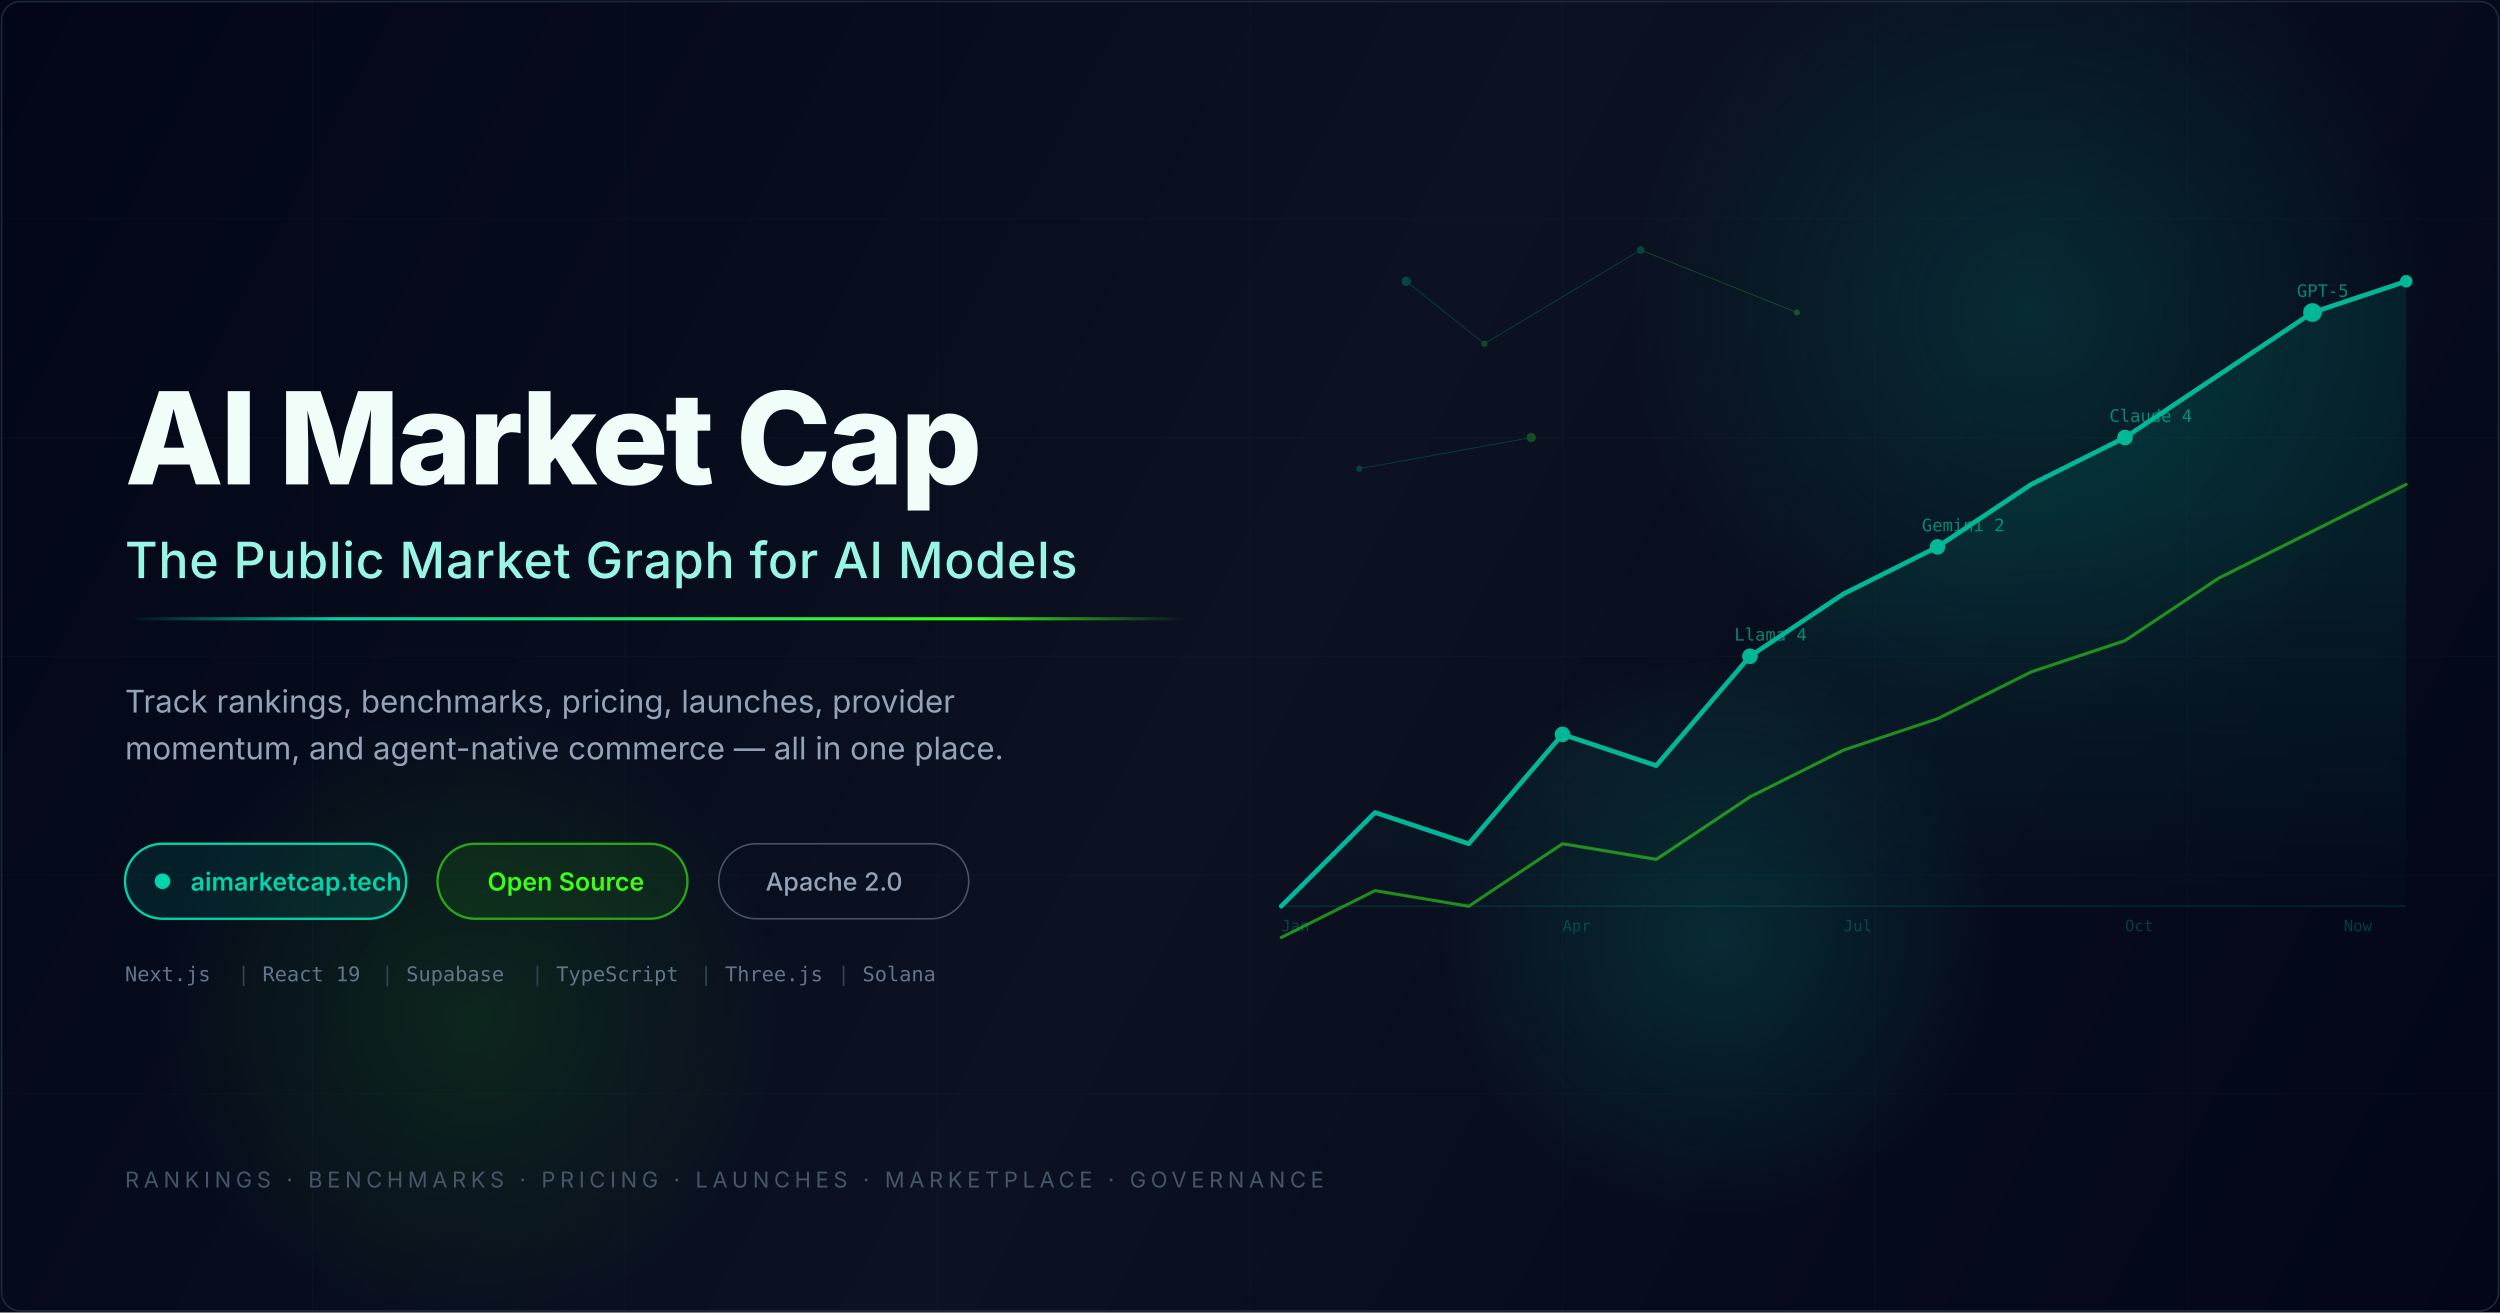
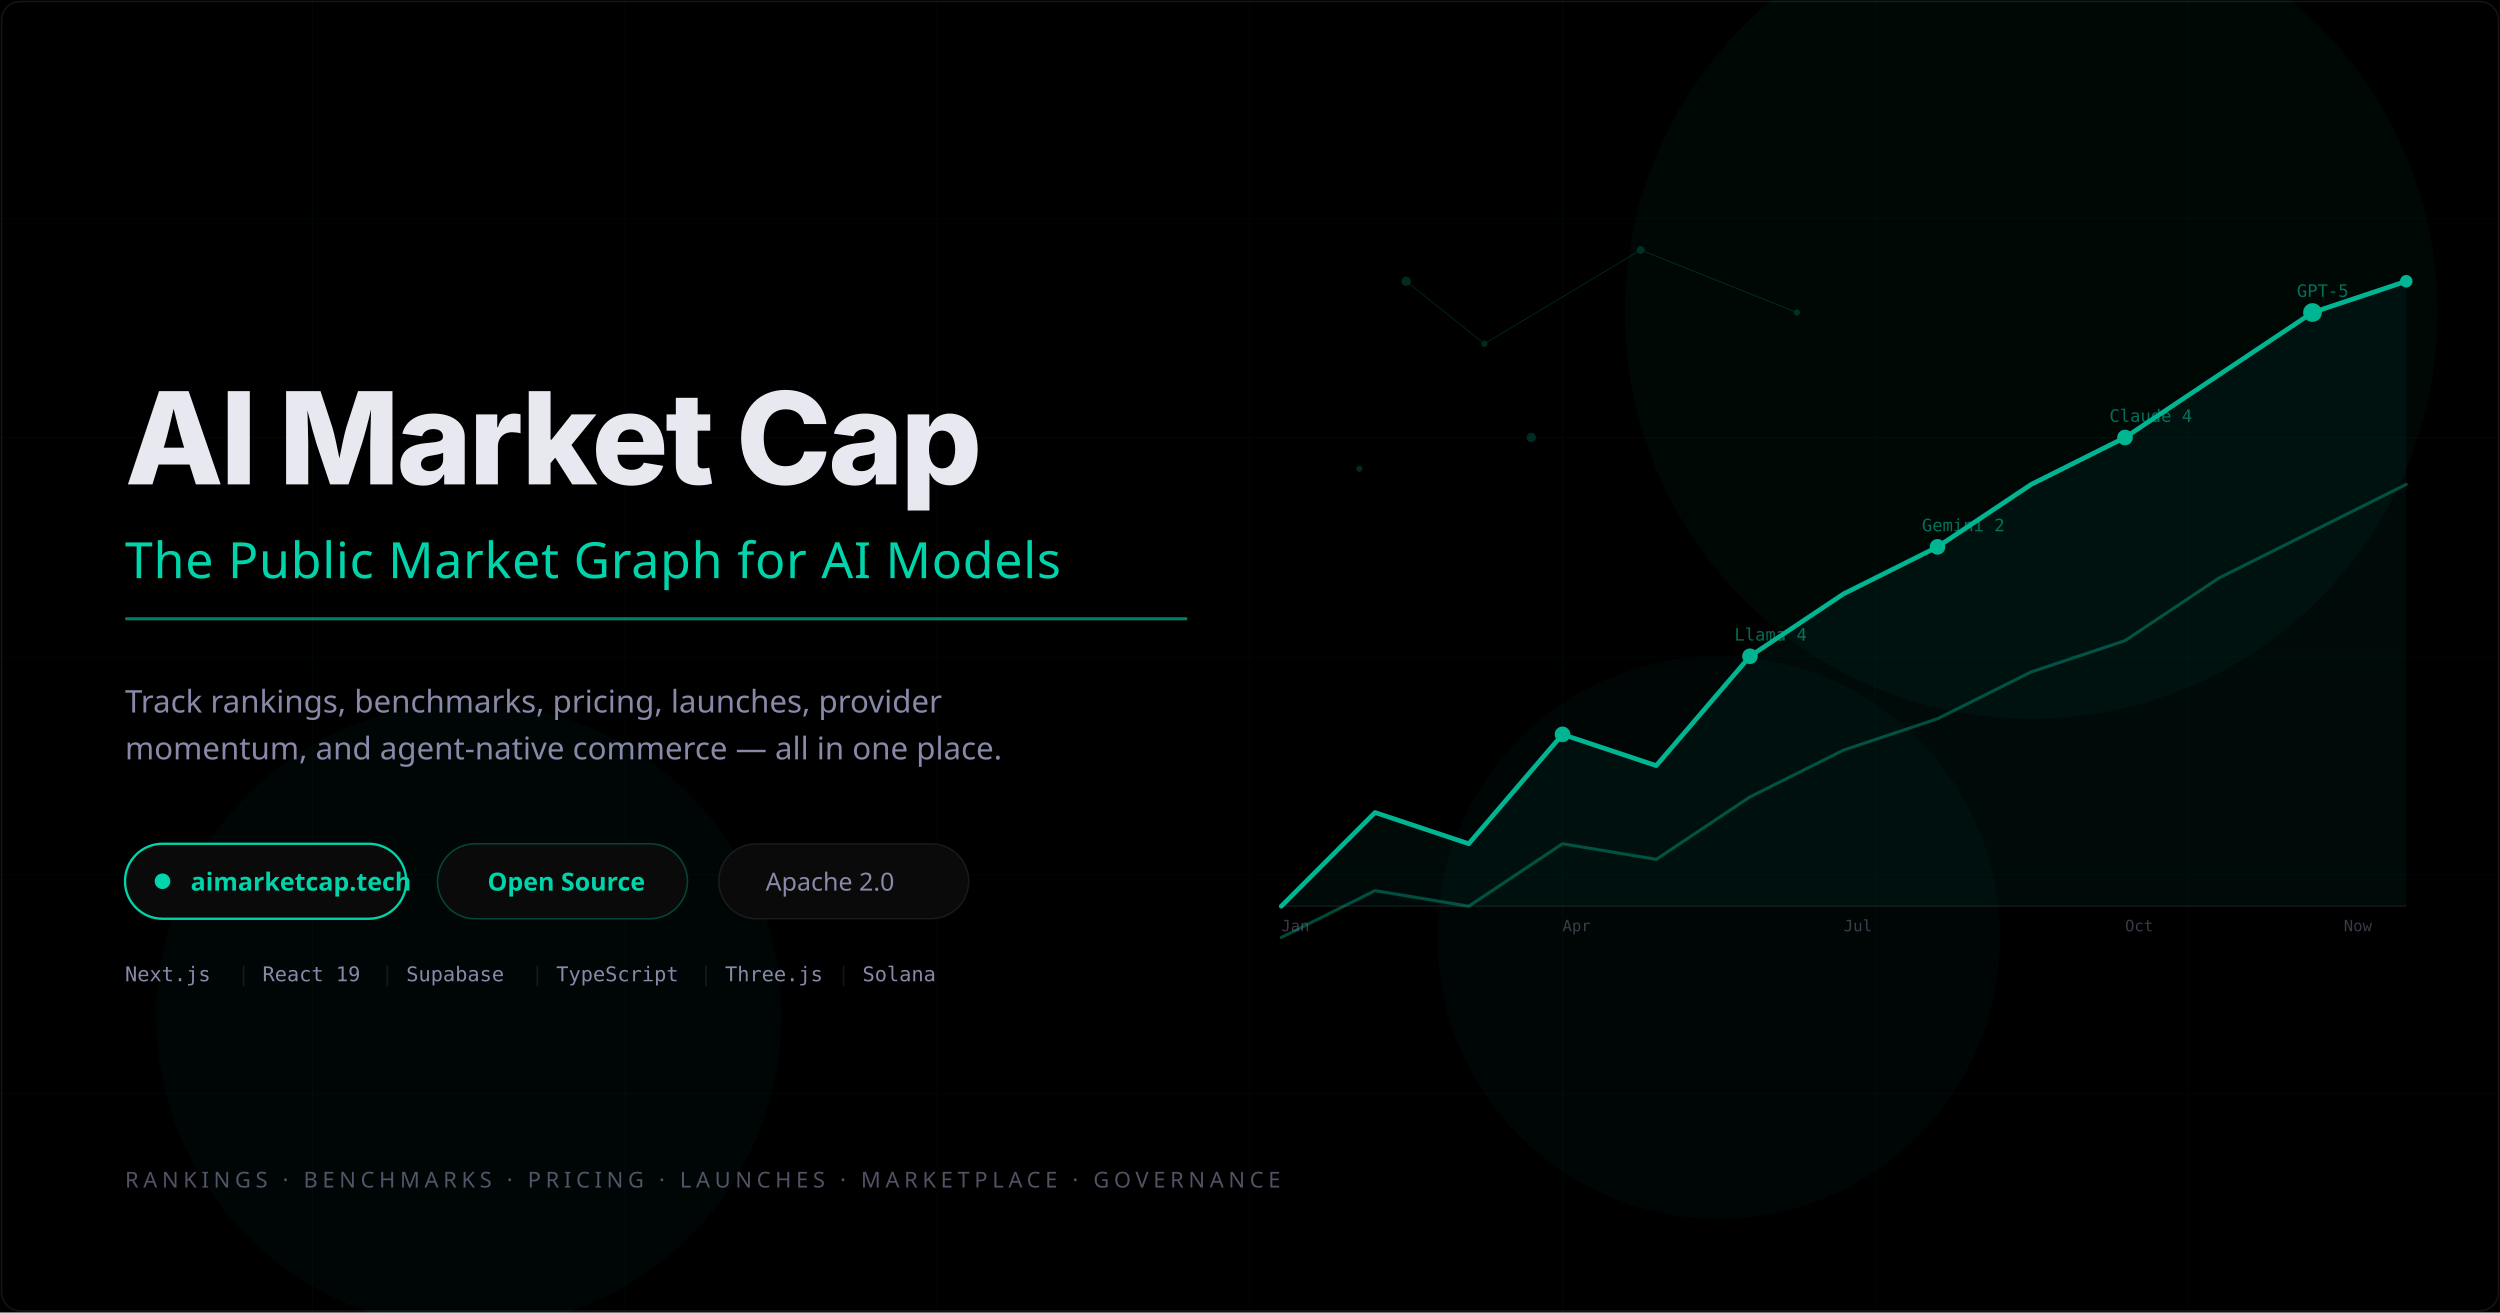
<svg xmlns="http://www.w3.org/2000/svg" width="1600" height="840" viewBox="0 0 1600 840" fill="none">
-   <defs>
-     <linearGradient id="bgGrad" x1="0" y1="0" x2="1600" y2="840" gradientUnits="userSpaceOnUse">
-       <stop offset="0%" stop-color="#020617" />
-       <stop offset="50%" stop-color="#0C1222" />
-       <stop offset="100%" stop-color="#020617" />
-     </linearGradient>
-     <linearGradient id="glowLine" x1="0" y1="0" x2="1" y2="0">
-       <stop offset="0%" stop-color="#00D4AA" stop-opacity="0" />
-       <stop offset="20%" stop-color="#00D4AA" stop-opacity="1" />
-       <stop offset="80%" stop-color="#39FF14" stop-opacity="1" />
-       <stop offset="100%" stop-color="#39FF14" stop-opacity="0" />
-     </linearGradient>
-     <linearGradient id="chartGrad" x1="800" y1="600" x2="800" y2="320" gradientUnits="userSpaceOnUse">
-       <stop offset="0%" stop-color="#00D4AA" stop-opacity="0" />
-       <stop offset="100%" stop-color="#00D4AA" stop-opacity="0.12" />
-     </linearGradient>
-     <radialGradient id="orbGlow1" cx="0.5" cy="0.5" r="0.5">
-       <stop offset="0%" stop-color="#00D4AA" stop-opacity="0.15" />
-       <stop offset="100%" stop-color="#00D4AA" stop-opacity="0" />
-     </radialGradient>
-     <radialGradient id="orbGlow2" cx="0.5" cy="0.5" r="0.5">
-       <stop offset="0%" stop-color="#39FF14" stop-opacity="0.1" />
-       <stop offset="100%" stop-color="#39FF14" stop-opacity="0" />
-     </radialGradient>
-   </defs>
-   <rect width="1600" height="840" fill="url(#bgGrad)" />
-   <g opacity="0.04" stroke="#00D4AA" stroke-width="0.5">
+   <rect width="1600" height="840" fill="#000000" />
+   <g opacity="0.04" stroke="#00d4aa" stroke-width="0.5">
    <line x1="0" y1="140" x2="1600" y2="140" />
    <line x1="0" y1="280" x2="1600" y2="280" />
    <line x1="0" y1="420" x2="1600" y2="420" />
    <line x1="0" y1="560" x2="1600" y2="560" />
    <line x1="0" y1="700" x2="1600" y2="700" />
    <line x1="200" y1="0" x2="200" y2="840" />
    <line x1="400" y1="0" x2="400" y2="840" />
    <line x1="600" y1="0" x2="600" y2="840" />
    <line x1="800" y1="0" x2="800" y2="840" />
    <line x1="1000" y1="0" x2="1000" y2="840" />
    <line x1="1200" y1="0" x2="1200" y2="840" />
    <line x1="1400" y1="0" x2="1400" y2="840" />
  </g>
-   <circle cx="1300" cy="200" r="260" fill="url(#orbGlow1)" />
-   <circle cx="300" cy="650" r="200" fill="url(#orbGlow2)" />
-   <circle cx="1100" cy="600" r="180" fill="url(#orbGlow1)" />
+   <circle cx="1300" cy="200" r="260" fill="#00d4aa" fill-opacity="0.04" />
+   <circle cx="300" cy="650" r="200" fill="#00d4aa" fill-opacity="0.03" />
+   <circle cx="1100" cy="600" r="180" fill="#00d4aa" fill-opacity="0.03" />
  <g opacity="0.85">
-     <path d="M820 580 L880 520 L940 540 L1000 470 L1060 490 L1120 420 L1180 380 L1240 350 L1300 310 L1360 280 L1420 240 L1480 200 L1540 180 L1540 580 Z" fill="url(#chartGrad)" />
-     <path d="M820 580 L880 520 L940 540 L1000 470 L1060 490 L1120 420 L1180 380 L1240 350 L1300 310 L1360 280 L1420 240 L1480 200 L1540 180" stroke="#00D4AA" stroke-width="3" fill="none" stroke-linecap="round" stroke-linejoin="round" />
-     <path d="M820 600 L880 570 L940 580 L1000 540 L1060 550 L1120 510 L1180 480 L1240 460 L1300 430 L1360 410 L1420 370 L1480 340 L1540 310" stroke="#39FF14" stroke-width="2" fill="none" stroke-linecap="round" stroke-linejoin="round" opacity="0.6" />
-     <g fill="#00D4AA">
+     <path d="M820 580 L880 520 L940 540 L1000 470 L1060 490 L1120 420 L1180 380 L1240 350 L1300 310 L1360 280 L1420 240 L1480 200 L1540 180 L1540 580 Z" fill="#00d4aa" fill-opacity="0.06" />
+     <path d="M820 580 L880 520 L940 540 L1000 470 L1060 490 L1120 420 L1180 380 L1240 350 L1300 310 L1360 280 L1420 240 L1480 200 L1540 180" stroke="#00d4aa" stroke-width="3" fill="none" stroke-linecap="round" stroke-linejoin="round" />
+     <path d="M820 600 L880 570 L940 580 L1000 540 L1060 550 L1120 510 L1180 480 L1240 460 L1300 430 L1360 410 L1420 370 L1480 340 L1540 310" stroke="#00d4aa" stroke-width="2" fill="none" stroke-linecap="round" stroke-linejoin="round" opacity="0.4" />
+     <g fill="#00d4aa">
      <circle cx="1000" cy="470" r="5" />
      <circle cx="1120" cy="420" r="5" />
      <circle cx="1240" cy="350" r="5" />
      <circle cx="1360" cy="280" r="5" />
      <circle cx="1480" cy="200" r="6" />
      <circle cx="1540" cy="180" r="4" />
    </g>
-     <g font-family="'SF Mono', 'Fira Code', 'Cascadia Code', monospace" font-size="11" fill="#00D4AA" opacity="0.7">
+     <g font-family="monospace" font-size="11" fill="#00d4aa" opacity="0.6">
      <text x="1470" y="190">GPT-5</text>
      <text x="1350" y="270">Claude 4</text>
      <text x="1230" y="340">Gemini 2</text>
      <text x="1110" y="410">Llama 4</text>
    </g>
-     <line x1="820" y1="580" x2="1540" y2="580" stroke="#00D4AA" stroke-opacity="0.15" stroke-width="1" />
-     <g font-family="'SF Mono', monospace" font-size="10" fill="#00D4AA" opacity="0.3">
+     <line x1="820" y1="580" x2="1540" y2="580" stroke="#ffffff" stroke-opacity="0.08" stroke-width="1" />
+     <g font-family="monospace" font-size="10" fill="#8888a8" opacity="0.5">
      <text x="820" y="596">Jan</text>
      <text x="1000" y="596">Apr</text>
      <text x="1180" y="596">Jul</text>
      <text x="1360" y="596">Oct</text>
      <text x="1500" y="596">Now</text>
    </g>
  </g>
-   <g opacity="0.25">
-     <circle cx="900" cy="180" r="3" fill="#00D4AA" />
-     <circle cx="950" cy="220" r="2" fill="#39FF14" />
-     <circle cx="1050" cy="160" r="2.5" fill="#00D4AA" />
-     <circle cx="1150" cy="200" r="2" fill="#39FF14" />
-     <circle cx="870" cy="300" r="2" fill="#00D4AA" />
-     <circle cx="980" cy="280" r="3" fill="#39FF14" />
-     <line x1="900" y1="180" x2="950" y2="220" stroke="#00D4AA" stroke-width="0.5" />
-     <line x1="950" y1="220" x2="1050" y2="160" stroke="#00D4AA" stroke-width="0.5" />
-     <line x1="1050" y1="160" x2="1150" y2="200" stroke="#39FF14" stroke-width="0.5" />
-     <line x1="870" y1="300" x2="980" y2="280" stroke="#00D4AA" stroke-width="0.5" />
+   <g opacity="0.2">
+     <circle cx="900" cy="180" r="3" fill="#00d4aa" />
+     <circle cx="950" cy="220" r="2" fill="#00d4aa" />
+     <circle cx="1050" cy="160" r="2.5" fill="#00d4aa" />
+     <circle cx="1150" cy="200" r="2" fill="#00d4aa" />
+     <circle cx="870" cy="300" r="2" fill="#00d4aa" />
+     <circle cx="980" cy="280" r="3" fill="#00d4aa" />
+     <line x1="900" y1="180" x2="950" y2="220" stroke="#00d4aa" stroke-width="0.5" />
+     <line x1="950" y1="220" x2="1050" y2="160" stroke="#00d4aa" stroke-width="0.5" />
+     <line x1="1050" y1="160" x2="1150" y2="200" stroke="#00d4aa" stroke-width="0.5" />
  </g>
-   <rect x="80" y="395" width="680" height="2" fill="url(#glowLine)" rx="1" />
-   <text x="80" y="310" fill="#F0FDF9" font-family="'Inter', 'Segoe UI', system-ui, -apple-system, sans-serif" font-size="82" font-weight="800" letter-spacing="-2">
+   <rect x="80" y="395" width="680" height="2" fill="#00d4aa" opacity="0.6" rx="1" />
+   <text x="80" y="310" fill="#e8e8f0" font-family="system-ui, -apple-system, sans-serif" font-size="82" font-weight="800" letter-spacing="-2">
    AI Market Cap
  </text>
-   <text x="80" y="370" fill="#99F6E4" font-family="'Inter', 'Segoe UI', system-ui, sans-serif" font-size="32" font-weight="500" letter-spacing="0.5">
+   <text x="80" y="370" fill="#00d4aa" font-family="system-ui, sans-serif" font-size="32" font-weight="500" letter-spacing="0.5">
    The Public Market Graph for AI Models
  </text>
-   <text fill="#94A3B8" font-family="'Inter', 'Segoe UI', system-ui, sans-serif" font-size="20" font-weight="400">
+   <text fill="#8888a8" font-family="system-ui, sans-serif" font-size="20" font-weight="400">
    <tspan x="80" dy="456">Track rankings, benchmarks, pricing, launches, provider</tspan>
    <tspan x="80" dy="30">momentum, and agent-native commerce — all in one place.</tspan>
  </text>
  <g transform="translate(80, 540)">
-     <rect width="180" height="48" rx="24" fill="#00D4AA" fill-opacity="0.1" stroke="#00D4AA" stroke-width="1.5" />
-     <circle cx="24" cy="24" r="5" fill="#00D4AA" />
-     <text x="42" y="30" fill="#00D4AA" font-family="'Inter', sans-serif" font-size="16" font-weight="600">aimarketcap.tech</text>
-     <rect x="200" y="0" width="160" height="48" rx="24" fill="#39FF14" fill-opacity="0.08" stroke="#39FF14" stroke-width="1.5" stroke-opacity="0.6" />
-     <text x="232" y="30" fill="#39FF14" font-family="'Inter', sans-serif" font-size="16" font-weight="600">Open Source</text>
-     <rect x="380" y="0" width="160" height="48" rx="24" fill="transparent" stroke="#475569" stroke-width="1" />
-     <text x="410" y="30" fill="#94A3B8" font-family="'Inter', sans-serif" font-size="16" font-weight="500">Apache 2.0</text>
+     <rect width="180" height="48" rx="24" fill="#0a0a0a" stroke="#00d4aa" stroke-width="1.5" />
+     <circle cx="24" cy="24" r="5" fill="#00d4aa" />
+     <text x="42" y="30" fill="#00d4aa" font-family="system-ui, sans-serif" font-size="16" font-weight="600">aimarketcap.tech</text>
+     <rect x="200" y="0" width="160" height="48" rx="24" fill="#0a0a0a" stroke="#00d4aa" stroke-width="1" stroke-opacity="0.3" />
+     <text x="232" y="30" fill="#00d4aa" font-family="system-ui, sans-serif" font-size="16" font-weight="600">Open Source</text>
+     <rect x="380" y="0" width="160" height="48" rx="24" fill="#0a0a0a" stroke="#ffffff" stroke-width="1" stroke-opacity="0.08" />
+     <text x="410" y="30" fill="#8888a8" font-family="system-ui, sans-serif" font-size="16" font-weight="500">Apache 2.0</text>
  </g>
-   <g transform="translate(80, 628)" font-family="'SF Mono', 'Fira Code', monospace" font-size="13" fill="#64748B">
+   <g transform="translate(80, 628)" font-family="monospace" font-size="13" fill="#8888a8">
    <text>Next.js</text>
-     <text x="72" fill="#334155">|</text>
+     <text x="72" fill="#ffffff" fill-opacity="0.08">|</text>
    <text x="88">React 19</text>
-     <text x="164" fill="#334155">|</text>
+     <text x="164" fill="#ffffff" fill-opacity="0.08">|</text>
    <text x="180">Supabase</text>
-     <text x="260" fill="#334155">|</text>
+     <text x="260" fill="#ffffff" fill-opacity="0.08">|</text>
    <text x="276">TypeScript</text>
-     <text x="368" fill="#334155">|</text>
+     <text x="368" fill="#ffffff" fill-opacity="0.08">|</text>
    <text x="384">Three.js</text>
-     <text x="456" fill="#334155">|</text>
+     <text x="456" fill="#ffffff" fill-opacity="0.08">|</text>
    <text x="472">Solana</text>
  </g>
-   <text x="80" y="760" fill="#475569" font-family="'Inter', sans-serif" font-size="14" font-weight="400" letter-spacing="3">
+   <text x="80" y="760" fill="#8888a8" font-family="system-ui, sans-serif" font-size="14" font-weight="400" letter-spacing="3" opacity="0.6">
    RANKINGS  ·  BENCHMARKS  ·  PRICING  ·  LAUNCHES  ·  MARKETPLACE  ·  GOVERNANCE
  </text>
-   <rect x="1" y="1" width="1598" height="838" rx="12" stroke="#1E293B" stroke-width="1" fill="none" />
+   <rect x="1" y="1" width="1598" height="838" rx="12" stroke="#ffffff" stroke-opacity="0.08" stroke-width="1" fill="none" />
</svg>
